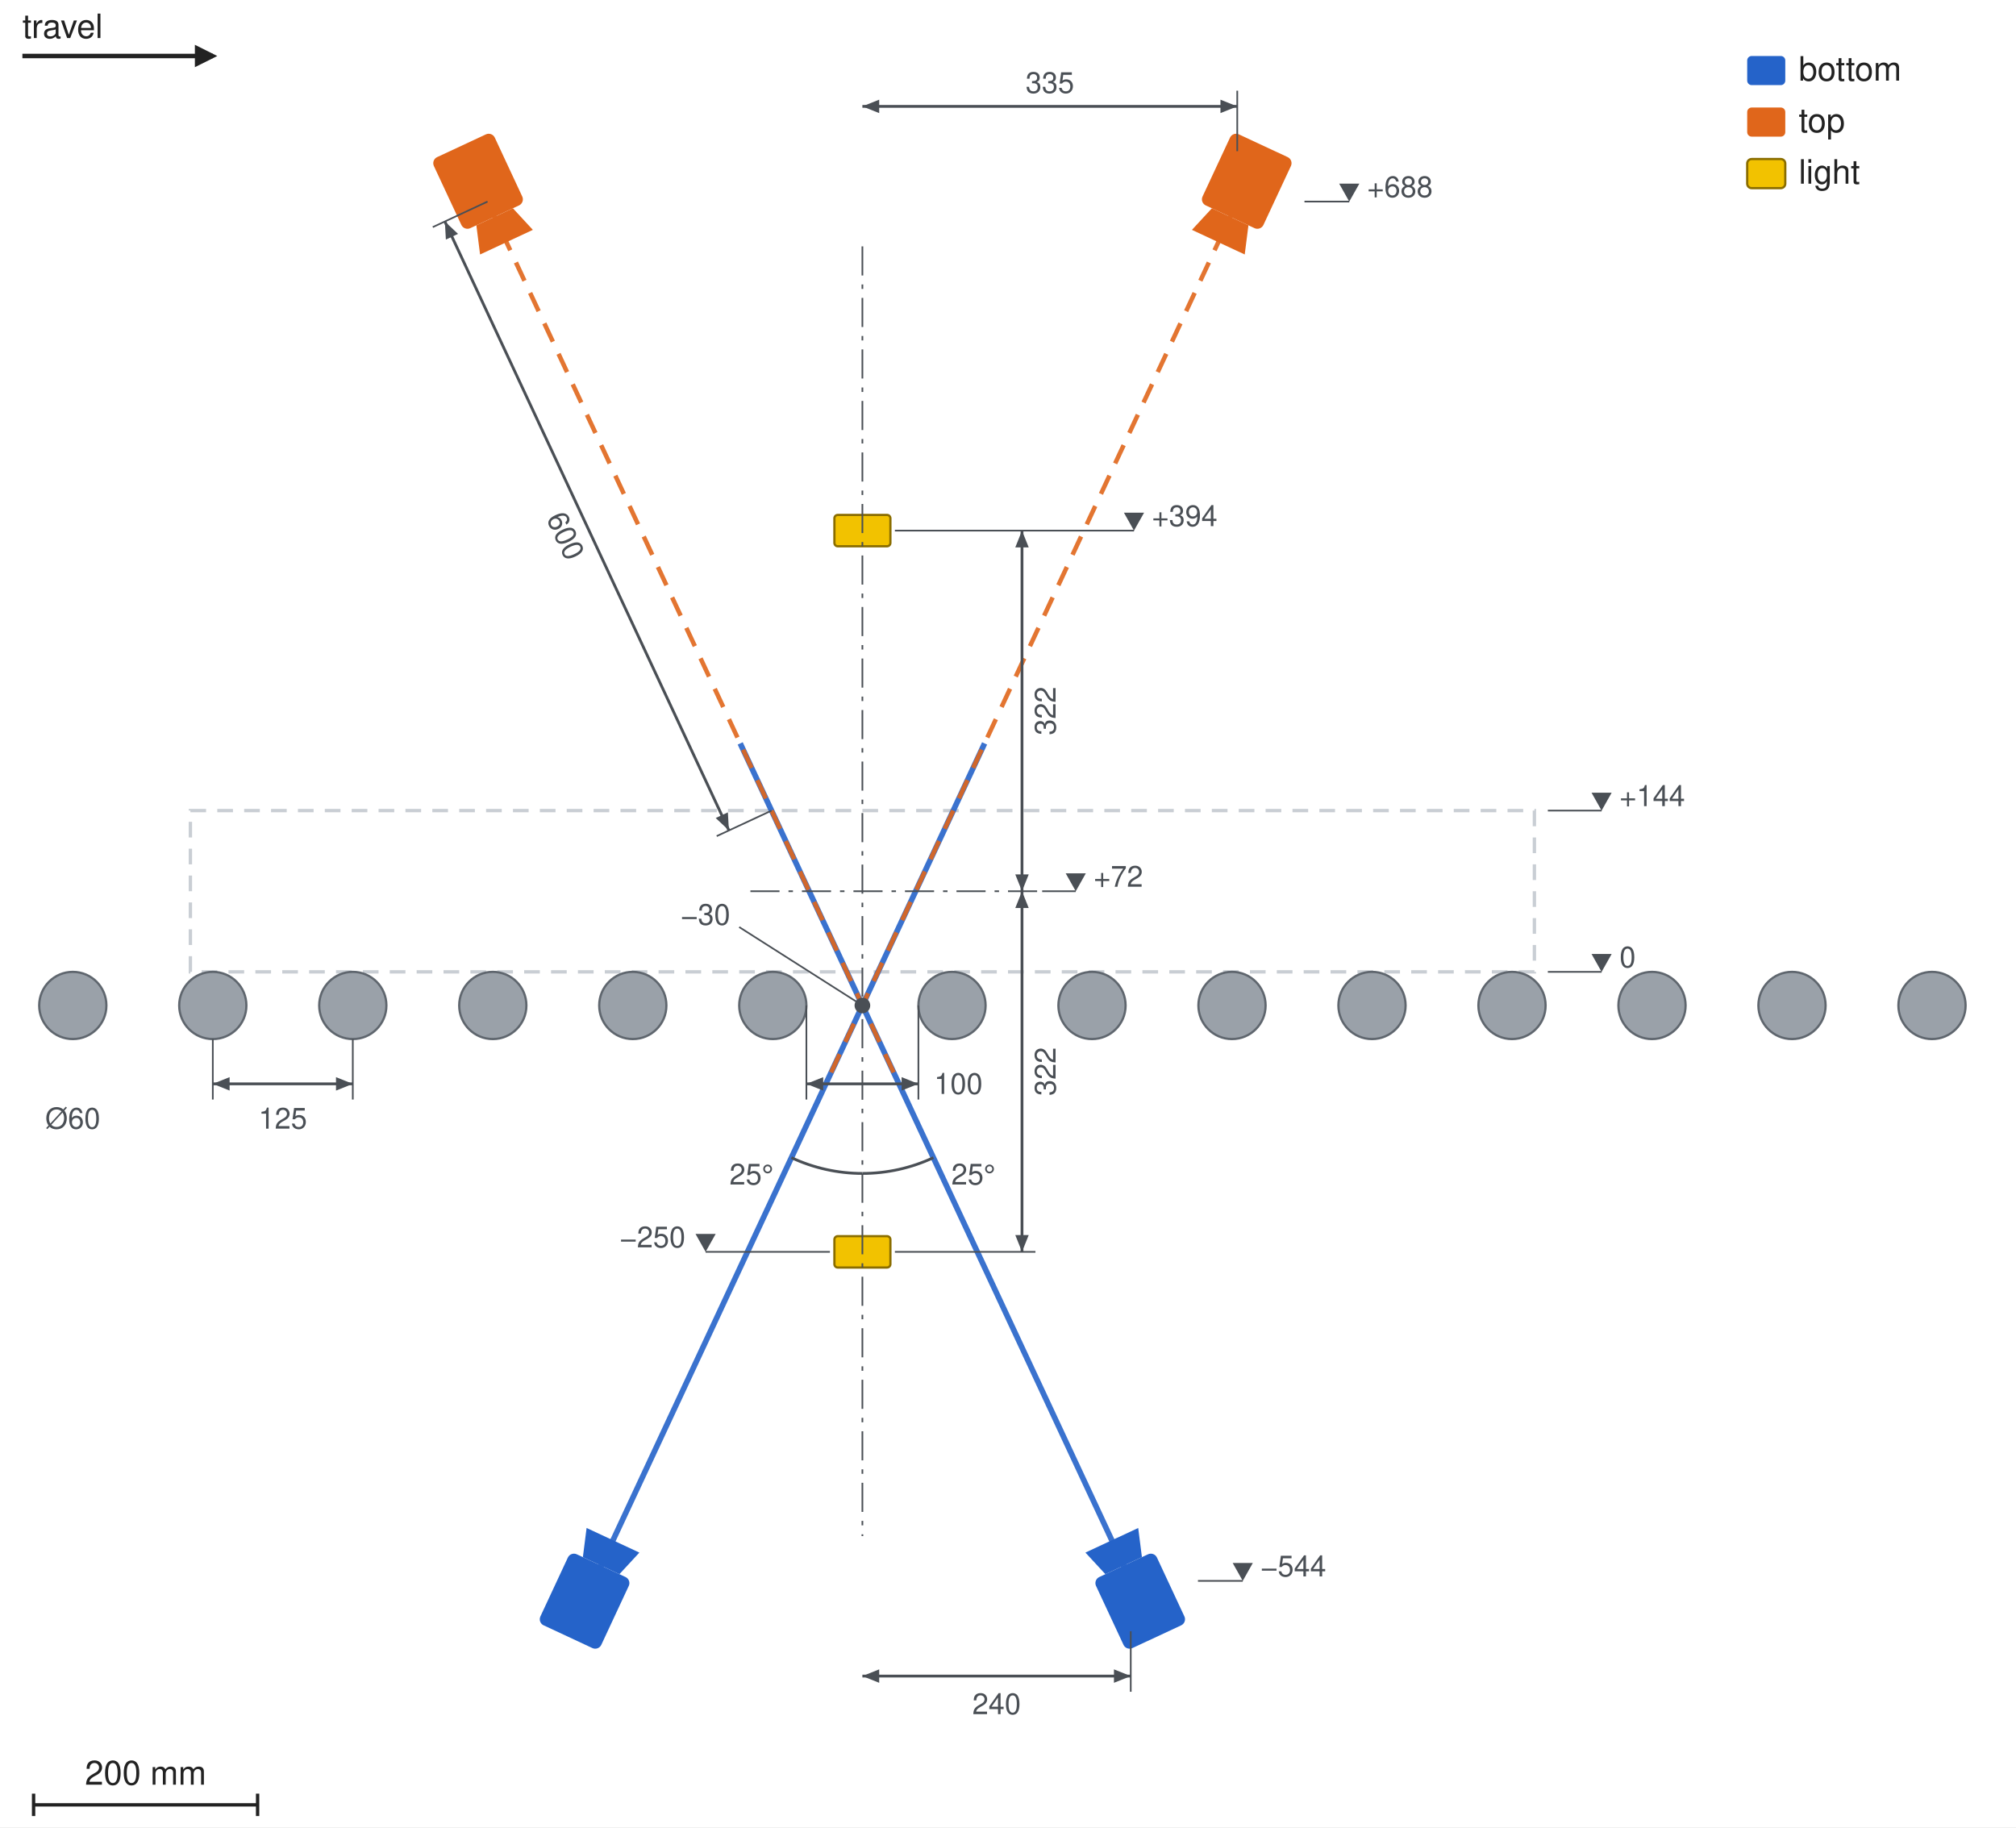
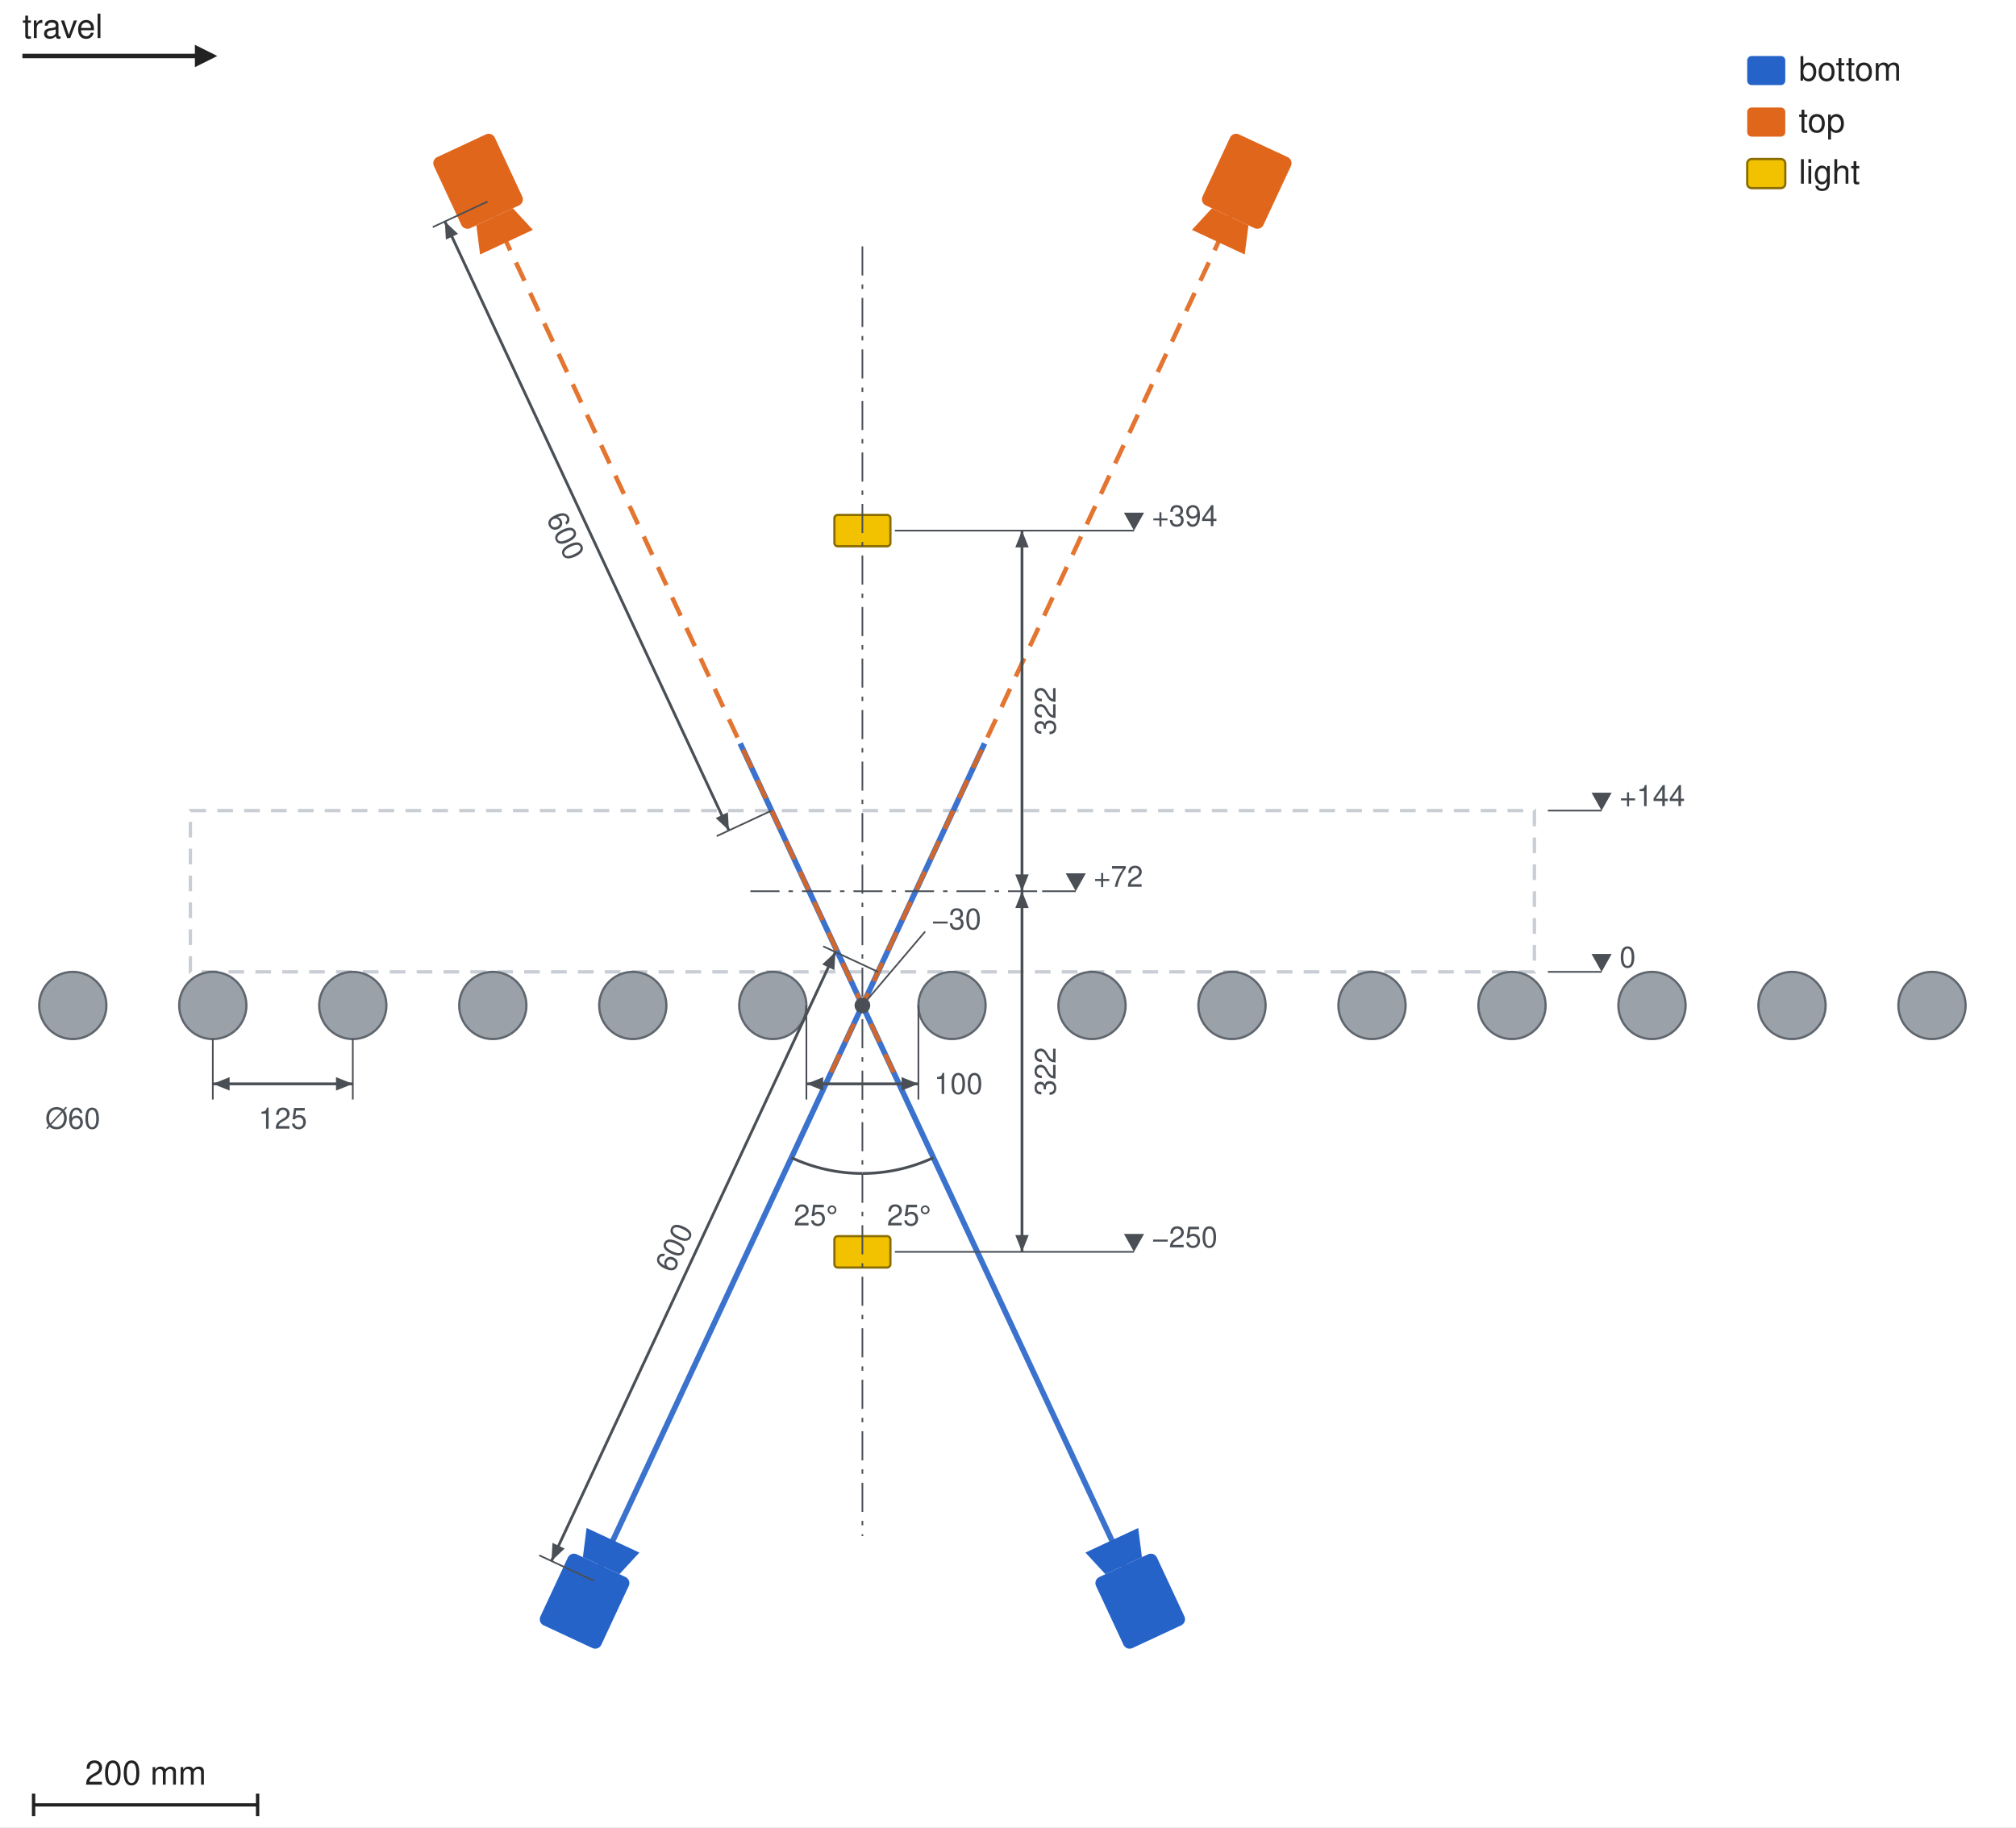
<svg xmlns="http://www.w3.org/2000/svg" viewBox="-770 -867.785 1800 1631.569" width="900" height="815.785" font-family="Helvetica, Arial, sans-serif" font-size="30" fill="#222">
  <defs>
    <marker id="arrow" viewBox="0 0 10 10" refX="8" refY="5" markerWidth="5" markerHeight="5" orient="auto">
      <path d="M0 0 L10 5 L0 10 Z" fill="#222" />
    </marker>
    <marker id="dim" viewBox="0 0 10 10" refX="10" refY="5" markerWidth="6" markerHeight="6" orient="auto-start-reverse">
      <path d="M0 1 L10 5 L0 9 Z" fill="#4a4f55" />
    </marker>
  </defs>
  <rect x="-770" y="-867.785" width="1800" height="1631.569" fill="#fff" />
  <rect x="-600" y="-144" width="1200" height="144" fill="none" stroke="#c9ced4" stroke-width="3" stroke-dasharray="14 10" />
  <circle cx="80" cy="30" r="30" fill="#9aa1a9" stroke="#5f666e" stroke-width="2" />
  <circle cx="-80" cy="30" r="30" fill="#9aa1a9" stroke="#5f666e" stroke-width="2" />
  <circle cx="205" cy="30" r="30" fill="#9aa1a9" stroke="#5f666e" stroke-width="2" />
  <circle cx="-205" cy="30" r="30" fill="#9aa1a9" stroke="#5f666e" stroke-width="2" />
  <circle cx="330" cy="30" r="30" fill="#9aa1a9" stroke="#5f666e" stroke-width="2" />
  <circle cx="-330" cy="30" r="30" fill="#9aa1a9" stroke="#5f666e" stroke-width="2" />
  <circle cx="455" cy="30" r="30" fill="#9aa1a9" stroke="#5f666e" stroke-width="2" />
  <circle cx="-455" cy="30" r="30" fill="#9aa1a9" stroke="#5f666e" stroke-width="2" />
  <circle cx="580" cy="30" r="30" fill="#9aa1a9" stroke="#5f666e" stroke-width="2" />
  <circle cx="-580" cy="30" r="30" fill="#9aa1a9" stroke="#5f666e" stroke-width="2" />
  <circle cx="705" cy="30" r="30" fill="#9aa1a9" stroke="#5f666e" stroke-width="2" />
  <circle cx="-705" cy="30" r="30" fill="#9aa1a9" stroke="#5f666e" stroke-width="2" />
  <circle cx="830" cy="30" r="30" fill="#9aa1a9" stroke="#5f666e" stroke-width="2" />
  <circle cx="-830" cy="30" r="30" fill="#9aa1a9" stroke="#5f666e" stroke-width="2" />
  <circle cx="955" cy="30" r="30" fill="#9aa1a9" stroke="#5f666e" stroke-width="2" />
  <circle cx="-955" cy="30" r="30" fill="#9aa1a9" stroke="#5f666e" stroke-width="2" />
  <path d="M-239.6 543.8 L109.1 -204" stroke="#2563c9" stroke-width="5" opacity="0.9" />
  <path d="M239.6 543.8 L-109.1 -204" stroke="#2563c9" stroke-width="5" opacity="0.9" />
  <path d="M334.7 -687.8 L-28 90" stroke="#e0661b" stroke-width="4" stroke-dasharray="18 12" opacity="0.9" />
  <path d="M-334.7 -687.8 L28 90" stroke="#e0661b" stroke-width="4" stroke-dasharray="18 12" opacity="0.9" />
  <rect x="-25" y="236" width="50" height="28" rx="3" fill="#f2c200" stroke="#8a6d00" stroke-width="2" />
  <rect x="-25" y="-408" width="50" height="28" rx="3" fill="#f2c200" stroke="#8a6d00" stroke-width="2" />
  <g transform="translate(-239.6 543.8) rotate(-65)">
    <rect x="-55" y="-30" width="70" height="60" rx="6" fill="#2563c9" />
    <path d="M15 -18 L40 -26 L40 26 L15 18 Z" fill="#2563c9" />
  </g>
  <g transform="translate(239.6 543.8) rotate(-115)">
    <rect x="-55" y="-30" width="70" height="60" rx="6" fill="#2563c9" />
    <path d="M15 -18 L40 -26 L40 26 L15 18 Z" fill="#2563c9" />
  </g>
  <g transform="translate(334.7 -687.8) rotate(115)">
    <rect x="-55" y="-30" width="70" height="60" rx="6" fill="#e0661b" />
    <path d="M15 -18 L40 -26 L40 26 L15 18 Z" fill="#e0661b" />
  </g>
  <g transform="translate(-334.7 -687.8) rotate(65)">
    <rect x="-55" y="-30" width="70" height="60" rx="6" fill="#e0661b" />
    <path d="M15 -18 L40 -26 L40 26 L15 18 Z" fill="#e0661b" />
  </g>
  <path d="M0 -647.8 L0 503.8" stroke="#4a4f55" stroke-width="1.5" stroke-dasharray="26 8 4 8" fill="none" />
  <path d="M0 180 A150 150 0 0 1 -63.4 165.9" stroke="#4a4f55" stroke-width="2.5" fill="none" />
-   <text x="-79.4" y="189.9" text-anchor="end" font-size="26" fill="#4a4f55">25°</text>
+   <text x="-41.6" y="226.4" text-anchor="middle" font-size="26" fill="#4a4f55">25°</text>
  <path d="M0 180 A150 150 0 0 0 63.4 165.9" stroke="#4a4f55" stroke-width="2.5" fill="none" />
-   <text x="79.4" y="189.9" text-anchor="start" font-size="26" fill="#4a4f55">25°</text>
+   <text x="41.6" y="226.4" text-anchor="middle" font-size="26" fill="#4a4f55">25°</text>
  <circle cx="0" cy="30" r="7" fill="#4a4f55" />
-   <path d="M0 30 L-110 -40" stroke="#4a4f55" stroke-width="1.5" fill="none" />
-   <text x="-118" y="-42" text-anchor="end" font-size="26" fill="#4a4f55">−30</text>
+   <path d="M0 30 L56 -36" stroke="#4a4f55" stroke-width="1.5" fill="none" />
+   <text x="62" y="-38" text-anchor="start" font-size="26" fill="#4a4f55">−30</text>
  <path d="M-50 30 L-50 114" stroke="#4a4f55" stroke-width="1.5" fill="none" />
  <path d="M50 30 L50 114" stroke="#4a4f55" stroke-width="1.5" fill="none" />
  <path d="M-50 100 L50 100" stroke="#4a4f55" stroke-width="2.5" marker-start="url(#dim)" marker-end="url(#dim)" fill="none" />
  <text x="64" y="109" text-anchor="start" font-size="26" fill="#4a4f55">100</text>
  <path d="M-455 60 L-455 114" stroke="#4a4f55" stroke-width="1.5" fill="none" />
  <path d="M-580 60 L-580 114" stroke="#4a4f55" stroke-width="1.5" fill="none" />
  <path d="M-580 100 L-455 100" stroke="#4a4f55" stroke-width="2.5" marker-start="url(#dim)" marker-end="url(#dim)" fill="none" />
  <text x="-517.5" y="140" text-anchor="middle" font-size="26" fill="#4a4f55">125</text>
  <text x="-705" y="140" text-anchor="middle" font-size="26" fill="#4a4f55">Ø60</text>
  <path d="M612 0 L660 0" stroke="#4a4f55" stroke-width="1.5" fill="none" />
  <path d="M651 -16 L669 -16 L660 0 Z" fill="#4a4f55" />
  <text x="676" y="-4" text-anchor="start" font-size="26" fill="#4a4f55">0</text>
  <path d="M612 -144 L660 -144" stroke="#4a4f55" stroke-width="1.5" fill="none" />
  <path d="M651 -160 L669 -160 L660 -144 Z" fill="#4a4f55" />
  <text x="676" y="-148" text-anchor="start" font-size="26" fill="#4a4f55">+144</text>
  <path d="M29 -394 L242.5 -394" stroke="#4a4f55" stroke-width="1.5" fill="none" />
  <path d="M233.5 -410 L251.5 -410 L242.5 -394 Z" fill="#4a4f55" />
  <text x="258.5" y="-398" text-anchor="start" font-size="26" fill="#4a4f55">+394</text>
-   <path d="M-29 250 L-140 250" stroke="#4a4f55" stroke-width="1.5" fill="none" />
-   <path d="M-149 234 L-131 234 L-140 250 Z" fill="#4a4f55" />
-   <text x="-124" y="246" text-anchor="start" font-size="26" fill="#4a4f55" />
-   <text x="-158" y="246" text-anchor="end" font-size="26" fill="#4a4f55">−250</text>
+   <path d="M29 250 L242.5 250" stroke="#4a4f55" stroke-width="1.5" fill="none" />
+   <path d="M233.5 234 L251.5 234 L242.5 250 Z" fill="#4a4f55" />
+   <text x="258.5" y="246" text-anchor="start" font-size="26" fill="#4a4f55">−250</text>
  <path d="M-100 -72 L160.5 -72" stroke="#4a4f55" stroke-width="1.5" stroke-dasharray="26 8 4 8" fill="none" />
  <path d="M160.5 -72 L190.5 -72" stroke="#4a4f55" stroke-width="1.5" fill="none" />
  <path d="M181.5 -88 L199.5 -88 L190.5 -72 Z" fill="#4a4f55" />
  <text x="206.5" y="-76" text-anchor="start" font-size="26" fill="#4a4f55">+72</text>
-   <path d="M29 250 L154.5 250" stroke="#4a4f55" stroke-width="1.5" fill="none" />
  <path d="M142.5 -72 L142.5 -394" stroke="#4a4f55" stroke-width="2.5" marker-start="url(#dim)" marker-end="url(#dim)" fill="none" />
  <text x="172.5" y="-233" text-anchor="middle" font-size="26" fill="#4a4f55" transform="rotate(-90 172.5 -233)">322</text>
  <path d="M142.5 -72 L142.5 250" stroke="#4a4f55" stroke-width="2.5" marker-start="url(#dim)" marker-end="url(#dim)" fill="none" />
  <text x="172.5" y="89" text-anchor="middle" font-size="26" fill="#4a4f55" transform="rotate(-90 172.5 89)">322</text>
-   <path d="M299.6 543.8 L339.6 543.8" stroke="#4a4f55" stroke-width="1.5" fill="none" />
-   <path d="M330.6 527.8 L348.6 527.8 L339.6 543.8 Z" fill="#4a4f55" />
-   <text x="355.6" y="539.8" text-anchor="start" font-size="26" fill="#4a4f55">−544</text>
-   <path d="M394.7 -687.8 L434.7 -687.8" stroke="#4a4f55" stroke-width="1.5" fill="none" />
-   <path d="M425.7 -703.8 L443.7 -703.8 L434.7 -687.8 Z" fill="#4a4f55" />
-   <text x="450.7" y="-691.8" text-anchor="start" font-size="26" fill="#4a4f55">+688</text>
-   <path d="M334.7 -732.8 L334.7 -786.8" stroke="#4a4f55" stroke-width="1.5" fill="none" />
-   <path d="M0 -772.8 L334.7 -772.8" stroke="#4a4f55" stroke-width="2.5" marker-start="url(#dim)" marker-end="url(#dim)" fill="none" />
-   <text x="167.4" y="-784.8" text-anchor="middle" font-size="26" fill="#4a4f55">335</text>
-   <path d="M239.6 588.8 L239.6 642.8" stroke="#4a4f55" stroke-width="1.5" fill="none" />
-   <path d="M0 628.8 L239.6 628.8" stroke="#4a4f55" stroke-width="2.5" marker-start="url(#dim)" marker-end="url(#dim)" fill="none" />
-   <text x="119.8" y="662.8" text-anchor="middle" font-size="26" fill="#4a4f55">240</text>
  <path d="M-334.7 -687.8 L-383.6 -665" stroke="#4a4f55" stroke-width="1.5" fill="none" />
  <path d="M-81.1 -144 L-130.1 -121.2" stroke="#4a4f55" stroke-width="1.5" fill="none" />
  <path d="M-372.8 -670 L-119.2 -126.3" stroke="#4a4f55" stroke-width="2.5" marker-start="url(#dim)" marker-end="url(#dim)" fill="none" />
  <text x="-273.2" y="-385.5" text-anchor="middle" font-size="26" fill="#4a4f55" transform="rotate(65 -273.2 -385.5)">600</text>
+   <path d="M-239.6 543.8 L-288.5 521" stroke="#4a4f55" stroke-width="1.5" fill="none" />
+   <path d="M14 0 L-35 -22.8" stroke="#4a4f55" stroke-width="1.5" fill="none" />
+   <path d="M-277.6 526 L-24.1 -17.7" stroke="#4a4f55" stroke-width="2.5" marker-start="url(#dim)" marker-end="url(#dim)" fill="none" />
+   <text x="-159.9" y="249.9" text-anchor="middle" font-size="26" fill="#4a4f55" transform="rotate(-65 -159.9 249.9)">600</text>
  <rect x="790" y="-817.785" width="34" height="26" rx="4" fill="#2563c9" />
  <text x="836" y="-795.785">bottom</text>
  <rect x="790" y="-771.785" width="34" height="26" rx="4" fill="#e0661b" />
  <text x="836" y="-749.785">top</text>
  <rect x="790" y="-725.785" width="34" height="26" rx="4" fill="#f2c200" stroke="#8a6d00" stroke-width="2" />
  <text x="836" y="-703.785">light</text>
  <path d="M-750 -817.785 h170" stroke="#222" stroke-width="4" marker-end="url(#arrow)" />
  <text x="-750" y="-833.785">travel</text>
  <path d="M-740 743.785 h200 M-740 733.785 v20 M-540 733.785 v20" stroke="#222" stroke-width="3" fill="none" />
  <text x="-640" y="725.785" text-anchor="middle">200 mm</text>
</svg>
